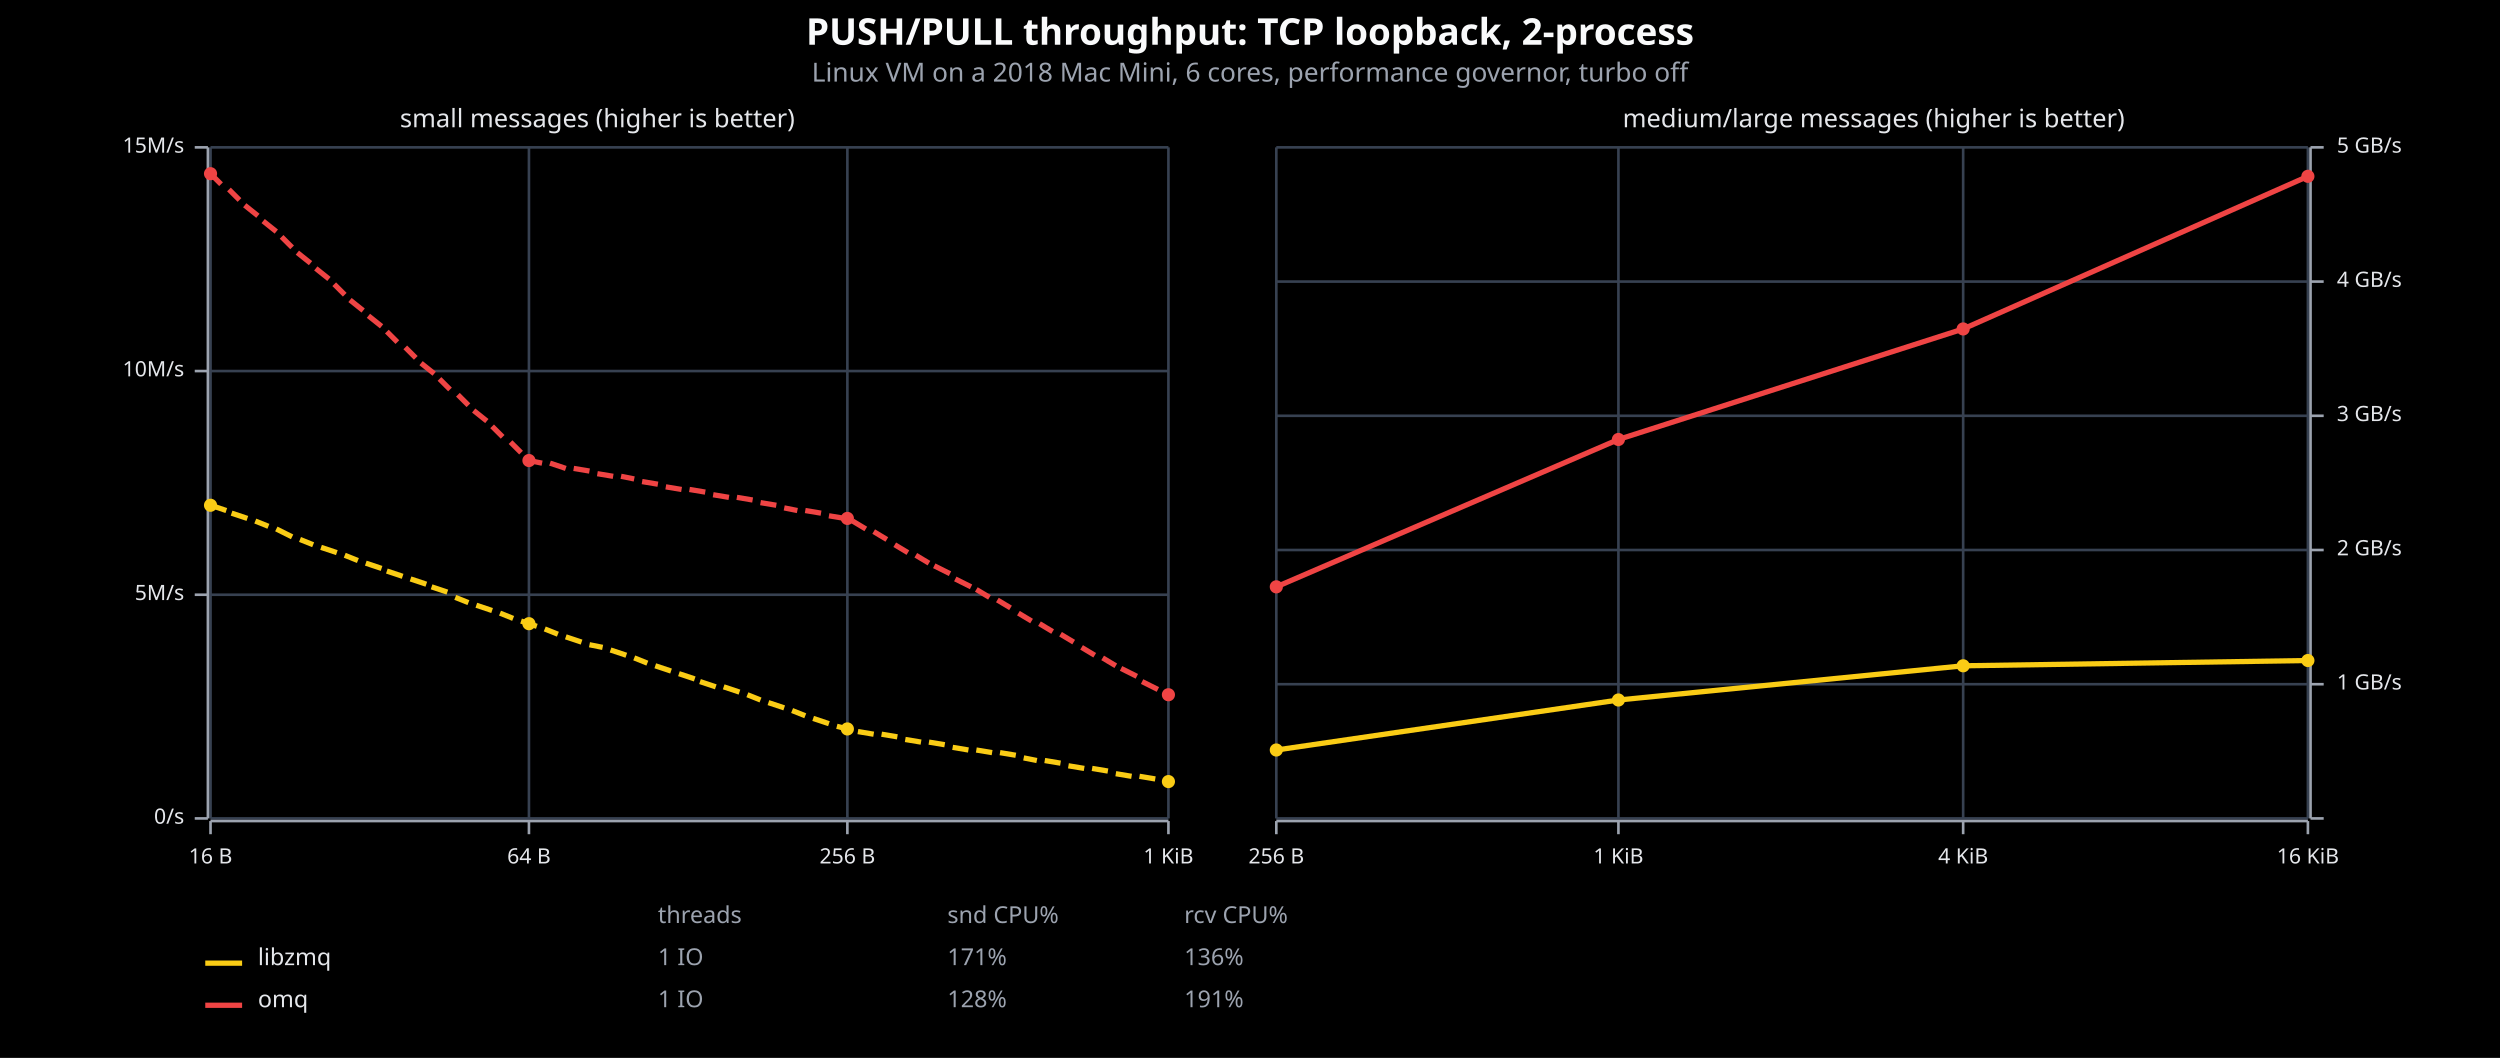
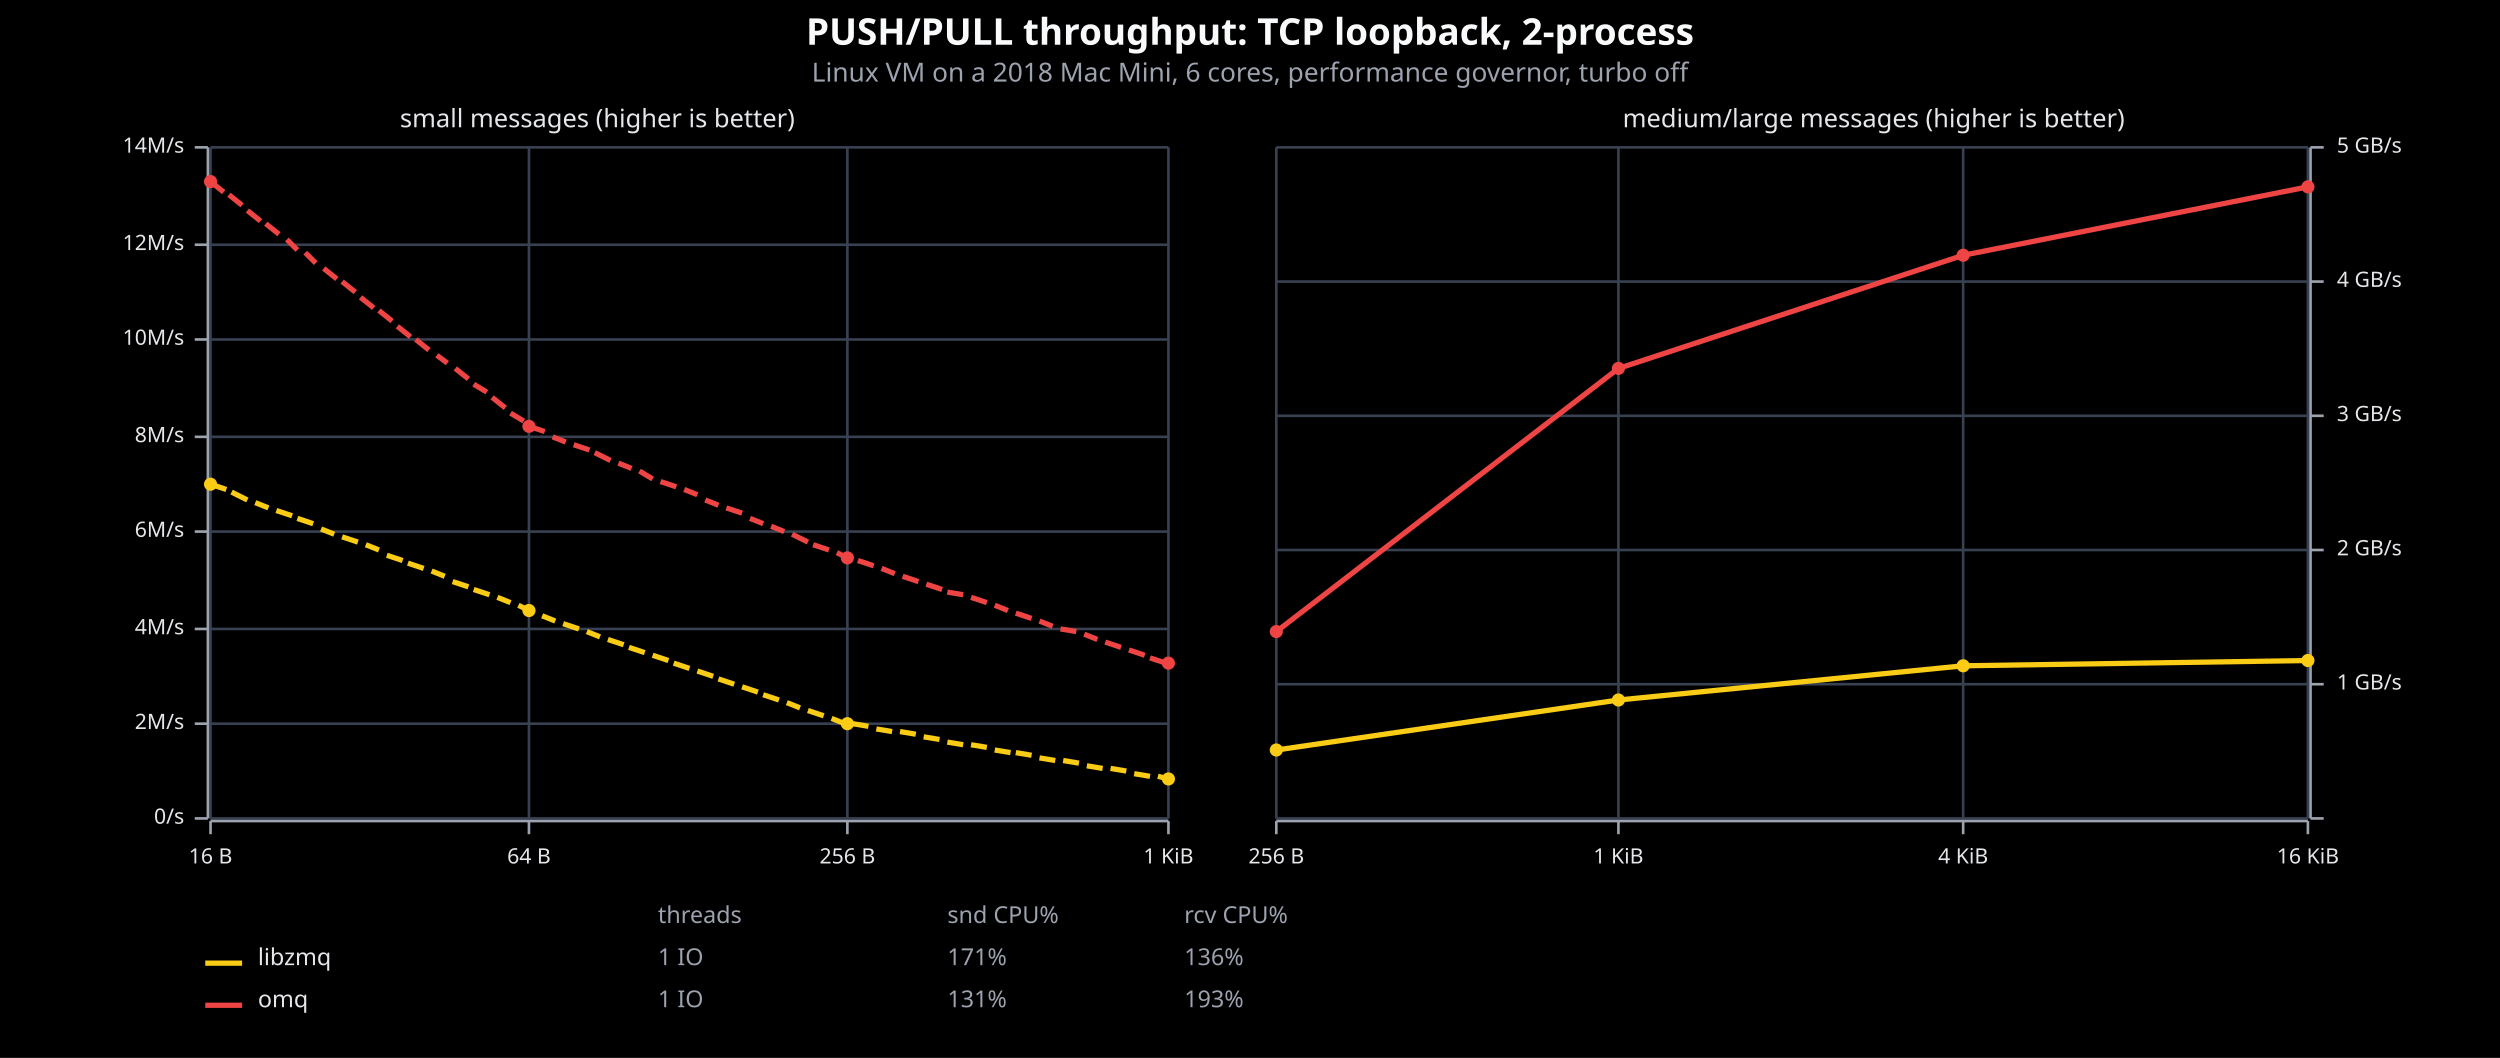
<svg xmlns="http://www.w3.org/2000/svg" viewBox="0 0 950 402" font-family="system-ui, -apple-system, sans-serif">
  <rect x="0" y="0" width="950" height="402" opacity="1" fill="#000000" stroke="none" />
  <text x="475" y="17" text-anchor="middle" font-family="sans-serif" font-size="14" font-weight="bold" fill="#F9FAFB">PUSH/PULL throughput: TCP loopback, 2-process</text>
  <text x="475" y="31" text-anchor="middle" font-family="sans-serif" font-size="10" fill="#9CA3AF">Linux VM on a 2018 Mac Mini, 6 cores, performance governor, turbo off</text>
  <text x="227" y="41" dy="0.76em" text-anchor="middle" font-family="sans-serif" font-size="9.677" opacity="1" fill="#E5E7EB">
small messages (higher is better)
</text>
  <line opacity="1" stroke="#374151" stroke-width="1" x1="80" y1="311" x2="80" y2="56" />
  <line opacity="1" stroke="#374151" stroke-width="1" x1="201" y1="311" x2="201" y2="56" />
  <line opacity="1" stroke="#374151" stroke-width="1" x1="322" y1="311" x2="322" y2="56" />
  <line opacity="1" stroke="#374151" stroke-width="1" x1="444" y1="311" x2="444" y2="56" />
  <line opacity="1" stroke="#374151" stroke-width="1" x1="80" y1="311" x2="444" y2="311" />
-   <line opacity="1" stroke="#374151" stroke-width="1" x1="80" y1="226" x2="444" y2="226" />
-   <line opacity="1" stroke="#374151" stroke-width="1" x1="80" y1="141" x2="444" y2="141" />
+   <line opacity="1" stroke="#374151" stroke-width="1" x1="80" y1="275" x2="444" y2="275" />
+   <line opacity="1" stroke="#374151" stroke-width="1" x1="80" y1="239" x2="444" y2="239" />
+   <line opacity="1" stroke="#374151" stroke-width="1" x1="80" y1="202" x2="444" y2="202" />
+   <line opacity="1" stroke="#374151" stroke-width="1" x1="80" y1="166" x2="444" y2="166" />
+   <line opacity="1" stroke="#374151" stroke-width="1" x1="80" y1="129" x2="444" y2="129" />
+   <line opacity="1" stroke="#374151" stroke-width="1" x1="80" y1="93" x2="444" y2="93" />
  <line opacity="1" stroke="#374151" stroke-width="1" x1="80" y1="56" x2="444" y2="56" />
  <polyline fill="none" opacity="1" stroke="#9CA3AF" stroke-width="1" points="79,56 79,311 " />
  <text x="70" y="311" dy="0.5ex" text-anchor="end" font-family="sans-serif" font-size="8.065" opacity="1" fill="#E5E7EB">
0/s
</text>
  <polyline fill="none" opacity="1" stroke="#9CA3AF" stroke-width="1" points="74,311 79,311 " />
-   <text x="70" y="226" dy="0.5ex" text-anchor="end" font-family="sans-serif" font-size="8.065" opacity="1" fill="#E5E7EB">
- 5M/s
- </text>
-   <polyline fill="none" opacity="1" stroke="#9CA3AF" stroke-width="1" points="74,226 79,226 " />
-   <text x="70" y="141" dy="0.5ex" text-anchor="end" font-family="sans-serif" font-size="8.065" opacity="1" fill="#E5E7EB">
+   <text x="70" y="275" dy="0.5ex" text-anchor="end" font-family="sans-serif" font-size="8.065" opacity="1" fill="#E5E7EB">
+ 2M/s
+ </text>
+   <polyline fill="none" opacity="1" stroke="#9CA3AF" stroke-width="1" points="74,275 79,275 " />
+   <text x="70" y="239" dy="0.5ex" text-anchor="end" font-family="sans-serif" font-size="8.065" opacity="1" fill="#E5E7EB">
+ 4M/s
+ </text>
+   <polyline fill="none" opacity="1" stroke="#9CA3AF" stroke-width="1" points="74,239 79,239 " />
+   <text x="70" y="202" dy="0.5ex" text-anchor="end" font-family="sans-serif" font-size="8.065" opacity="1" fill="#E5E7EB">
+ 6M/s
+ </text>
+   <polyline fill="none" opacity="1" stroke="#9CA3AF" stroke-width="1" points="74,202 79,202 " />
+   <text x="70" y="166" dy="0.5ex" text-anchor="end" font-family="sans-serif" font-size="8.065" opacity="1" fill="#E5E7EB">
+ 8M/s
+ </text>
+   <polyline fill="none" opacity="1" stroke="#9CA3AF" stroke-width="1" points="74,166 79,166 " />
+   <text x="70" y="129" dy="0.5ex" text-anchor="end" font-family="sans-serif" font-size="8.065" opacity="1" fill="#E5E7EB">
10M/s
</text>
-   <polyline fill="none" opacity="1" stroke="#9CA3AF" stroke-width="1" points="74,141 79,141 " />
+   <polyline fill="none" opacity="1" stroke="#9CA3AF" stroke-width="1" points="74,129 79,129 " />
+   <text x="70" y="93" dy="0.5ex" text-anchor="end" font-family="sans-serif" font-size="8.065" opacity="1" fill="#E5E7EB">
+ 12M/s
+ </text>
+   <polyline fill="none" opacity="1" stroke="#9CA3AF" stroke-width="1" points="74,93 79,93 " />
  <text x="70" y="56" dy="0.5ex" text-anchor="end" font-family="sans-serif" font-size="8.065" opacity="1" fill="#E5E7EB">
- 15M/s
+ 14M/s
</text>
  <polyline fill="none" opacity="1" stroke="#9CA3AF" stroke-width="1" points="74,56 79,56 " />
  <polyline fill="none" opacity="1" stroke="#9CA3AF" stroke-width="1" points="80,312 444,312 " />
  <text x="80" y="322" dy="0.76em" text-anchor="middle" font-family="sans-serif" font-size="8.065" opacity="1" fill="#E5E7EB">
16 B
</text>
  <polyline fill="none" opacity="1" stroke="#9CA3AF" stroke-width="1" points="80,312 80,317 " />
  <text x="201" y="322" dy="0.76em" text-anchor="middle" font-family="sans-serif" font-size="8.065" opacity="1" fill="#E5E7EB">
64 B
</text>
  <polyline fill="none" opacity="1" stroke="#9CA3AF" stroke-width="1" points="201,312 201,317 " />
  <text x="322" y="322" dy="0.76em" text-anchor="middle" font-family="sans-serif" font-size="8.065" opacity="1" fill="#E5E7EB">
256 B
</text>
  <polyline fill="none" opacity="1" stroke="#9CA3AF" stroke-width="1" points="322,312 322,317 " />
  <text x="444" y="322" dy="0.76em" text-anchor="middle" font-family="sans-serif" font-size="8.065" opacity="1" fill="#E5E7EB">
1 KiB
</text>
  <polyline fill="none" opacity="1" stroke="#9CA3AF" stroke-width="1" points="444,312 444,317 " />
-   <polyline fill="none" opacity="1" stroke="#EF4444" stroke-width="2" points="80,66 84,70 " />
-   <polyline fill="none" opacity="1" stroke="#EF4444" stroke-width="2" points="87,72 91,76 " />
-   <polyline fill="none" opacity="1" stroke="#EF4444" stroke-width="2" points="93,78 98,82 " />
-   <polyline fill="none" opacity="1" stroke="#EF4444" stroke-width="2" points="100,84 105,88 " />
-   <polyline fill="none" opacity="1" stroke="#EF4444" stroke-width="2" points="107,90 111,94 " />
-   <polyline fill="none" opacity="1" stroke="#EF4444" stroke-width="2" points="113,96 118,100 " />
-   <polyline fill="none" opacity="1" stroke="#EF4444" stroke-width="2" points="120,102 125,106 " />
-   <polyline fill="none" opacity="1" stroke="#EF4444" stroke-width="2" points="127,108 131,112 " />
-   <polyline fill="none" opacity="1" stroke="#EF4444" stroke-width="2" points="133,114 138,118 " />
-   <polyline fill="none" opacity="1" stroke="#EF4444" stroke-width="2" points="140,120 145,124 " />
-   <polyline fill="none" opacity="1" stroke="#EF4444" stroke-width="2" points="147,126 151,130 " />
-   <polyline fill="none" opacity="1" stroke="#EF4444" stroke-width="2" points="154,132 158,136 " />
-   <polyline fill="none" opacity="1" stroke="#EF4444" stroke-width="2" points="160,138 165,142 " />
-   <polyline fill="none" opacity="1" stroke="#EF4444" stroke-width="2" points="167,144 171,148 " />
-   <polyline fill="none" opacity="1" stroke="#EF4444" stroke-width="2" points="174,150 178,154 " />
-   <polyline fill="none" opacity="1" stroke="#EF4444" stroke-width="2" points="180,156 185,160 " />
-   <polyline fill="none" opacity="1" stroke="#EF4444" stroke-width="2" points="187,162 191,166 " />
-   <polyline fill="none" opacity="1" stroke="#EF4444" stroke-width="2" points="194,168 198,172 " />
-   <polyline fill="none" opacity="1" stroke="#EF4444" stroke-width="2" points="200,174 201,175 206,176 " />
-   <polyline fill="none" opacity="1" stroke="#EF4444" stroke-width="2" points="209,176 215,178 " />
-   <polyline fill="none" opacity="1" stroke="#EF4444" stroke-width="2" points="218,178 224,179 " />
-   <polyline fill="none" opacity="1" stroke="#EF4444" stroke-width="2" points="227,180 233,181 " />
-   <polyline fill="none" opacity="1" stroke="#EF4444" stroke-width="2" points="236,181 241,182 " />
-   <polyline fill="none" opacity="1" stroke="#EF4444" stroke-width="2" points="244,183 250,184 " />
-   <polyline fill="none" opacity="1" stroke="#EF4444" stroke-width="2" points="253,185 259,186 " />
-   <polyline fill="none" opacity="1" stroke="#EF4444" stroke-width="2" points="262,186 268,187 " />
-   <polyline fill="none" opacity="1" stroke="#EF4444" stroke-width="2" points="271,188 277,189 " />
-   <polyline fill="none" opacity="1" stroke="#EF4444" stroke-width="2" points="280,189 286,190 " />
-   <polyline fill="none" opacity="1" stroke="#EF4444" stroke-width="2" points="289,191 295,192 " />
-   <polyline fill="none" opacity="1" stroke="#EF4444" stroke-width="2" points="298,193 303,194 " />
-   <polyline fill="none" opacity="1" stroke="#EF4444" stroke-width="2" points="306,194 312,195 " />
-   <polyline fill="none" opacity="1" stroke="#EF4444" stroke-width="2" points="315,196 321,197 " />
-   <polyline fill="none" opacity="1" stroke="#EF4444" stroke-width="2" points="324,198 329,201 " />
-   <polyline fill="none" opacity="1" stroke="#EF4444" stroke-width="2" points="332,202 337,205 " />
-   <polyline fill="none" opacity="1" stroke="#EF4444" stroke-width="2" points="340,207 345,210 " />
-   <polyline fill="none" opacity="1" stroke="#EF4444" stroke-width="2" points="348,211 353,214 " />
-   <polyline fill="none" opacity="1" stroke="#EF4444" stroke-width="2" points="355,215 361,218 " />
-   <polyline fill="none" opacity="1" stroke="#EF4444" stroke-width="2" points="363,220 369,223 " />
-   <polyline fill="none" opacity="1" stroke="#EF4444" stroke-width="2" points="371,224 376,227 " />
-   <polyline fill="none" opacity="1" stroke="#EF4444" stroke-width="2" points="379,228 384,231 " />
-   <polyline fill="none" opacity="1" stroke="#EF4444" stroke-width="2" points="387,233 392,236 " />
-   <polyline fill="none" opacity="1" stroke="#EF4444" stroke-width="2" points="395,237 400,240 " />
-   <polyline fill="none" opacity="1" stroke="#EF4444" stroke-width="2" points="403,241 408,244 " />
-   <polyline fill="none" opacity="1" stroke="#EF4444" stroke-width="2" points="411,246 416,249 " />
-   <polyline fill="none" opacity="1" stroke="#EF4444" stroke-width="2" points="419,250 424,253 " />
-   <polyline fill="none" opacity="1" stroke="#EF4444" stroke-width="2" points="426,254 432,257 " />
-   <polyline fill="none" opacity="1" stroke="#EF4444" stroke-width="2" points="434,259 440,262 " />
-   <polyline fill="none" opacity="1" stroke="#EF4444" stroke-width="2" points="442,263 444,264 " />
-   <circle cx="80" cy="66" r="2.5" opacity="1" fill="#EF4444" stroke="none" stroke-width="1" />
-   <circle cx="201" cy="175" r="2.5" opacity="1" fill="#EF4444" stroke="none" stroke-width="1" />
-   <circle cx="322" cy="197" r="2.5" opacity="1" fill="#EF4444" stroke="none" stroke-width="1" />
-   <circle cx="444" cy="264" r="2.5" opacity="1" fill="#EF4444" stroke="none" stroke-width="1" />
-   <polyline fill="none" opacity="1" stroke="#FACC15" stroke-width="2" points="80,192 86,194 " />
-   <polyline fill="none" opacity="1" stroke="#FACC15" stroke-width="2" points="88,195 94,197 " />
-   <polyline fill="none" opacity="1" stroke="#FACC15" stroke-width="2" points="97,198 102,200 " />
-   <polyline fill="none" opacity="1" stroke="#FACC15" stroke-width="2" points="105,201 111,204 " />
-   <polyline fill="none" opacity="1" stroke="#FACC15" stroke-width="2" points="114,205 119,207 " />
-   <polyline fill="none" opacity="1" stroke="#FACC15" stroke-width="2" points="122,208 128,210 " />
-   <polyline fill="none" opacity="1" stroke="#FACC15" stroke-width="2" points="131,211 136,213 " />
-   <polyline fill="none" opacity="1" stroke="#FACC15" stroke-width="2" points="139,214 145,216 " />
-   <polyline fill="none" opacity="1" stroke="#FACC15" stroke-width="2" points="147,217 153,219 " />
-   <polyline fill="none" opacity="1" stroke="#FACC15" stroke-width="2" points="156,220 162,222 " />
-   <polyline fill="none" opacity="1" stroke="#FACC15" stroke-width="2" points="164,223 170,225 " />
-   <polyline fill="none" opacity="1" stroke="#FACC15" stroke-width="2" points="173,227 178,229 " />
-   <polyline fill="none" opacity="1" stroke="#FACC15" stroke-width="2" points="181,230 187,232 " />
-   <polyline fill="none" opacity="1" stroke="#FACC15" stroke-width="2" points="190,233 195,235 " />
-   <polyline fill="none" opacity="1" stroke="#FACC15" stroke-width="2" points="198,236 201,237 204,238 " />
-   <polyline fill="none" opacity="1" stroke="#FACC15" stroke-width="2" points="207,239 212,241 " />
-   <polyline fill="none" opacity="1" stroke="#FACC15" stroke-width="2" points="215,242 221,244 " />
-   <polyline fill="none" opacity="1" stroke="#FACC15" stroke-width="2" points="224,245 229,246 " />
-   <polyline fill="none" opacity="1" stroke="#FACC15" stroke-width="2" points="232,247 238,249 " />
-   <polyline fill="none" opacity="1" stroke="#FACC15" stroke-width="2" points="241,250 246,252 " />
-   <polyline fill="none" opacity="1" stroke="#FACC15" stroke-width="2" points="249,253 255,255 " />
-   <polyline fill="none" opacity="1" stroke="#FACC15" stroke-width="2" points="258,256 264,258 " />
-   <polyline fill="none" opacity="1" stroke="#FACC15" stroke-width="2" points="266,259 272,261 " />
-   <polyline fill="none" opacity="1" stroke="#FACC15" stroke-width="2" points="275,261 281,263 " />
-   <polyline fill="none" opacity="1" stroke="#FACC15" stroke-width="2" points="284,264 289,266 " />
-   <polyline fill="none" opacity="1" stroke="#FACC15" stroke-width="2" points="292,267 298,269 " />
-   <polyline fill="none" opacity="1" stroke="#FACC15" stroke-width="2" points="301,270 306,272 " />
-   <polyline fill="none" opacity="1" stroke="#FACC15" stroke-width="2" points="309,273 315,275 " />
-   <polyline fill="none" opacity="1" stroke="#FACC15" stroke-width="2" points="318,276 322,277 323,277 " />
-   <polyline fill="none" opacity="1" stroke="#FACC15" stroke-width="2" points="326,278 332,279 " />
-   <polyline fill="none" opacity="1" stroke="#FACC15" stroke-width="2" points="335,279 341,280 " />
-   <polyline fill="none" opacity="1" stroke="#FACC15" stroke-width="2" points="344,281 350,282 " />
-   <polyline fill="none" opacity="1" stroke="#FACC15" stroke-width="2" points="353,282 359,283 " />
-   <polyline fill="none" opacity="1" stroke="#FACC15" stroke-width="2" points="362,284 368,285 " />
-   <polyline fill="none" opacity="1" stroke="#FACC15" stroke-width="2" points="371,285 377,286 " />
-   <polyline fill="none" opacity="1" stroke="#FACC15" stroke-width="2" points="380,286 386,287 " />
-   <polyline fill="none" opacity="1" stroke="#FACC15" stroke-width="2" points="389,288 394,289 " />
-   <polyline fill="none" opacity="1" stroke="#FACC15" stroke-width="2" points="397,289 403,290 " />
-   <polyline fill="none" opacity="1" stroke="#FACC15" stroke-width="2" points="406,291 412,292 " />
-   <polyline fill="none" opacity="1" stroke="#FACC15" stroke-width="2" points="415,292 421,293 " />
-   <polyline fill="none" opacity="1" stroke="#FACC15" stroke-width="2" points="424,294 430,295 " />
-   <polyline fill="none" opacity="1" stroke="#FACC15" stroke-width="2" points="433,295 439,296 " />
-   <polyline fill="none" opacity="1" stroke="#FACC15" stroke-width="2" points="442,297 444,297 " />
-   <circle cx="80" cy="192" r="2.5" opacity="1" fill="#FACC15" stroke="none" stroke-width="1" />
-   <circle cx="201" cy="237" r="2.5" opacity="1" fill="#FACC15" stroke="none" stroke-width="1" />
-   <circle cx="322" cy="277" r="2.5" opacity="1" fill="#FACC15" stroke="none" stroke-width="1" />
-   <circle cx="444" cy="297" r="2.5" opacity="1" fill="#FACC15" stroke="none" stroke-width="1" />
+   <polyline fill="none" opacity="1" stroke="#EF4444" stroke-width="2" points="80,69 85,73 " />
+   <polyline fill="none" opacity="1" stroke="#EF4444" stroke-width="2" points="87,74 92,78 " />
+   <polyline fill="none" opacity="1" stroke="#EF4444" stroke-width="2" points="94,80 99,84 " />
+   <polyline fill="none" opacity="1" stroke="#EF4444" stroke-width="2" points="101,85 106,89 " />
+   <polyline fill="none" opacity="1" stroke="#EF4444" stroke-width="2" points="109,91 113,95 " />
+   <polyline fill="none" opacity="1" stroke="#EF4444" stroke-width="2" points="116,96 120,100 " />
+   <polyline fill="none" opacity="1" stroke="#EF4444" stroke-width="2" points="123,102 128,106 " />
+   <polyline fill="none" opacity="1" stroke="#EF4444" stroke-width="2" points="130,107 135,111 " />
+   <polyline fill="none" opacity="1" stroke="#EF4444" stroke-width="2" points="137,113 142,117 " />
+   <polyline fill="none" opacity="1" stroke="#EF4444" stroke-width="2" points="144,118 149,122 " />
+   <polyline fill="none" opacity="1" stroke="#EF4444" stroke-width="2" points="151,124 156,128 " />
+   <polyline fill="none" opacity="1" stroke="#EF4444" stroke-width="2" points="158,129 163,133 " />
+   <polyline fill="none" opacity="1" stroke="#EF4444" stroke-width="2" points="166,135 170,138 " />
+   <polyline fill="none" opacity="1" stroke="#EF4444" stroke-width="2" points="173,140 178,144 " />
+   <polyline fill="none" opacity="1" stroke="#EF4444" stroke-width="2" points="180,146 185,149 " />
+   <polyline fill="none" opacity="1" stroke="#EF4444" stroke-width="2" points="187,151 192,155 " />
+   <polyline fill="none" opacity="1" stroke="#EF4444" stroke-width="2" points="194,157 199,160 " />
+   <polyline fill="none" opacity="1" stroke="#EF4444" stroke-width="2" points="201,162 207,164 " />
+   <polyline fill="none" opacity="1" stroke="#EF4444" stroke-width="2" points="210,166 215,168 " />
+   <polyline fill="none" opacity="1" stroke="#EF4444" stroke-width="2" points="218,169 224,171 " />
+   <polyline fill="none" opacity="1" stroke="#EF4444" stroke-width="2" points="226,172 232,175 " />
+   <polyline fill="none" opacity="1" stroke="#EF4444" stroke-width="2" points="235,176 240,178 " />
+   <polyline fill="none" opacity="1" stroke="#EF4444" stroke-width="2" points="243,179 248,182 " />
+   <polyline fill="none" opacity="1" stroke="#EF4444" stroke-width="2" points="251,183 257,185 " />
+   <polyline fill="none" opacity="1" stroke="#EF4444" stroke-width="2" points="260,186 265,188 " />
+   <polyline fill="none" opacity="1" stroke="#EF4444" stroke-width="2" points="268,190 273,192 " />
+   <polyline fill="none" opacity="1" stroke="#EF4444" stroke-width="2" points="276,193 282,195 " />
+   <polyline fill="none" opacity="1" stroke="#EF4444" stroke-width="2" points="285,197 290,199 " />
+   <polyline fill="none" opacity="1" stroke="#EF4444" stroke-width="2" points="293,200 298,202 " />
+   <polyline fill="none" opacity="1" stroke="#EF4444" stroke-width="2" points="301,203 307,206 " />
+   <polyline fill="none" opacity="1" stroke="#EF4444" stroke-width="2" points="309,207 315,209 " />
+   <polyline fill="none" opacity="1" stroke="#EF4444" stroke-width="2" points="318,210 322,212 323,212 " />
+   <polyline fill="none" opacity="1" stroke="#EF4444" stroke-width="2" points="326,213 332,215 " />
+   <polyline fill="none" opacity="1" stroke="#EF4444" stroke-width="2" points="335,216 340,218 " />
+   <polyline fill="none" opacity="1" stroke="#EF4444" stroke-width="2" points="343,219 349,221 " />
+   <polyline fill="none" opacity="1" stroke="#EF4444" stroke-width="2" points="352,222 358,224 " />
+   <polyline fill="none" opacity="1" stroke="#EF4444" stroke-width="2" points="360,225 366,226 " />
+   <polyline fill="none" opacity="1" stroke="#EF4444" stroke-width="2" points="369,227 375,229 " />
+   <polyline fill="none" opacity="1" stroke="#EF4444" stroke-width="2" points="378,230 383,232 " />
+   <polyline fill="none" opacity="1" stroke="#EF4444" stroke-width="2" points="386,233 392,235 " />
+   <polyline fill="none" opacity="1" stroke="#EF4444" stroke-width="2" points="395,236 400,238 " />
+   <polyline fill="none" opacity="1" stroke="#EF4444" stroke-width="2" points="403,239 409,240 " />
+   <polyline fill="none" opacity="1" stroke="#EF4444" stroke-width="2" points="412,241 417,243 " />
+   <polyline fill="none" opacity="1" stroke="#EF4444" stroke-width="2" points="420,244 426,246 " />
+   <polyline fill="none" opacity="1" stroke="#EF4444" stroke-width="2" points="429,247 435,249 " />
+   <polyline fill="none" opacity="1" stroke="#EF4444" stroke-width="2" points="437,250 443,252 " />
+   <circle cx="80" cy="69" r="2.5" opacity="1" fill="#EF4444" stroke="none" stroke-width="1" />
+   <circle cx="201" cy="162" r="2.5" opacity="1" fill="#EF4444" stroke="none" stroke-width="1" />
+   <circle cx="322" cy="212" r="2.5" opacity="1" fill="#EF4444" stroke="none" stroke-width="1" />
+   <circle cx="444" cy="252" r="2.5" opacity="1" fill="#EF4444" stroke="none" stroke-width="1" />
+   <polyline fill="none" opacity="1" stroke="#FACC15" stroke-width="2" points="80,184 86,186 " />
+   <polyline fill="none" opacity="1" stroke="#FACC15" stroke-width="2" points="88,187 94,190 " />
+   <polyline fill="none" opacity="1" stroke="#FACC15" stroke-width="2" points="97,191 102,193 " />
+   <polyline fill="none" opacity="1" stroke="#FACC15" stroke-width="2" points="105,194 111,196 " />
+   <polyline fill="none" opacity="1" stroke="#FACC15" stroke-width="2" points="113,197 119,199 " />
+   <polyline fill="none" opacity="1" stroke="#FACC15" stroke-width="2" points="122,201 127,203 " />
+   <polyline fill="none" opacity="1" stroke="#FACC15" stroke-width="2" points="130,204 136,206 " />
+   <polyline fill="none" opacity="1" stroke="#FACC15" stroke-width="2" points="139,207 144,209 " />
+   <polyline fill="none" opacity="1" stroke="#FACC15" stroke-width="2" points="147,211 153,213 " />
+   <polyline fill="none" opacity="1" stroke="#FACC15" stroke-width="2" points="155,214 161,216 " />
+   <polyline fill="none" opacity="1" stroke="#FACC15" stroke-width="2" points="164,217 169,219 " />
+   <polyline fill="none" opacity="1" stroke="#FACC15" stroke-width="2" points="172,221 178,223 " />
+   <polyline fill="none" opacity="1" stroke="#FACC15" stroke-width="2" points="180,224 186,226 " />
+   <polyline fill="none" opacity="1" stroke="#FACC15" stroke-width="2" points="189,227 194,229 " />
+   <polyline fill="none" opacity="1" stroke="#FACC15" stroke-width="2" points="197,230 201,232 203,233 " />
+   <polyline fill="none" opacity="1" stroke="#FACC15" stroke-width="2" points="206,234 211,236 " />
+   <polyline fill="none" opacity="1" stroke="#FACC15" stroke-width="2" points="214,237 220,239 " />
+   <polyline fill="none" opacity="1" stroke="#FACC15" stroke-width="2" points="223,240 228,242 " />
+   <polyline fill="none" opacity="1" stroke="#FACC15" stroke-width="2" points="231,243 237,245 " />
+   <polyline fill="none" opacity="1" stroke="#FACC15" stroke-width="2" points="239,246 245,248 " />
+   <polyline fill="none" opacity="1" stroke="#FACC15" stroke-width="2" points="248,249 254,251 " />
+   <polyline fill="none" opacity="1" stroke="#FACC15" stroke-width="2" points="256,252 262,254 " />
+   <polyline fill="none" opacity="1" stroke="#FACC15" stroke-width="2" points="265,255 271,257 " />
+   <polyline fill="none" opacity="1" stroke="#FACC15" stroke-width="2" points="273,258 279,260 " />
+   <polyline fill="none" opacity="1" stroke="#FACC15" stroke-width="2" points="282,261 288,263 " />
+   <polyline fill="none" opacity="1" stroke="#FACC15" stroke-width="2" points="290,264 296,266 " />
+   <polyline fill="none" opacity="1" stroke="#FACC15" stroke-width="2" points="299,267 304,269 " />
+   <polyline fill="none" opacity="1" stroke="#FACC15" stroke-width="2" points="307,270 313,272 " />
+   <polyline fill="none" opacity="1" stroke="#FACC15" stroke-width="2" points="316,273 321,275 " />
+   <polyline fill="none" opacity="1" stroke="#FACC15" stroke-width="2" points="324,275 330,276 " />
+   <polyline fill="none" opacity="1" stroke="#FACC15" stroke-width="2" points="333,277 339,278 " />
+   <polyline fill="none" opacity="1" stroke="#FACC15" stroke-width="2" points="342,278 348,279 " />
+   <polyline fill="none" opacity="1" stroke="#FACC15" stroke-width="2" points="351,280 357,281 " />
+   <polyline fill="none" opacity="1" stroke="#FACC15" stroke-width="2" points="360,282 366,283 " />
+   <polyline fill="none" opacity="1" stroke="#FACC15" stroke-width="2" points="369,283 375,284 " />
+   <polyline fill="none" opacity="1" stroke="#FACC15" stroke-width="2" points="378,285 384,286 " />
+   <polyline fill="none" opacity="1" stroke="#FACC15" stroke-width="2" points="386,286 392,287 " />
+   <polyline fill="none" opacity="1" stroke="#FACC15" stroke-width="2" points="395,288 401,289 " />
+   <polyline fill="none" opacity="1" stroke="#FACC15" stroke-width="2" points="404,289 410,290 " />
+   <polyline fill="none" opacity="1" stroke="#FACC15" stroke-width="2" points="413,291 419,292 " />
+   <polyline fill="none" opacity="1" stroke="#FACC15" stroke-width="2" points="422,292 428,293 " />
+   <polyline fill="none" opacity="1" stroke="#FACC15" stroke-width="2" points="431,294 437,295 " />
+   <polyline fill="none" opacity="1" stroke="#FACC15" stroke-width="2" points="440,295 444,296 " />
+   <circle cx="80" cy="184" r="2.5" opacity="1" fill="#FACC15" stroke="none" stroke-width="1" />
+   <circle cx="201" cy="232" r="2.5" opacity="1" fill="#FACC15" stroke="none" stroke-width="1" />
+   <circle cx="322" cy="275" r="2.5" opacity="1" fill="#FACC15" stroke="none" stroke-width="1" />
+   <circle cx="444" cy="296" r="2.5" opacity="1" fill="#FACC15" stroke="none" stroke-width="1" />
  <text x="712" y="41" dy="0.76em" text-anchor="middle" font-family="sans-serif" font-size="9.677" opacity="1" fill="#E5E7EB">
medium/large messages (higher is better)
</text>
  <line opacity="1" stroke="#374151" stroke-width="1" x1="485" y1="311" x2="485" y2="56" />
  <line opacity="1" stroke="#374151" stroke-width="1" x1="615" y1="311" x2="615" y2="56" />
  <line opacity="1" stroke="#374151" stroke-width="1" x1="746" y1="311" x2="746" y2="56" />
  <line opacity="1" stroke="#374151" stroke-width="1" x1="877" y1="311" x2="877" y2="56" />
  <line opacity="1" stroke="#374151" stroke-width="1" x1="485" y1="311" x2="877" y2="311" />
  <line opacity="1" stroke="#374151" stroke-width="1" x1="485" y1="260" x2="877" y2="260" />
  <line opacity="1" stroke="#374151" stroke-width="1" x1="485" y1="209" x2="877" y2="209" />
  <line opacity="1" stroke="#374151" stroke-width="1" x1="485" y1="158" x2="877" y2="158" />
  <line opacity="1" stroke="#374151" stroke-width="1" x1="485" y1="107" x2="877" y2="107" />
  <line opacity="1" stroke="#374151" stroke-width="1" x1="485" y1="56" x2="877" y2="56" />
  <polyline fill="none" opacity="1" stroke="#9CA3AF" stroke-width="1" points="485,312 877,312 " />
  <text x="485" y="322" dy="0.76em" text-anchor="middle" font-family="sans-serif" font-size="8.065" opacity="1" fill="#E5E7EB">
256 B
</text>
  <polyline fill="none" opacity="1" stroke="#9CA3AF" stroke-width="1" points="485,312 485,317 " />
  <text x="615" y="322" dy="0.76em" text-anchor="middle" font-family="sans-serif" font-size="8.065" opacity="1" fill="#E5E7EB">
1 KiB
</text>
  <polyline fill="none" opacity="1" stroke="#9CA3AF" stroke-width="1" points="615,312 615,317 " />
  <text x="746" y="322" dy="0.76em" text-anchor="middle" font-family="sans-serif" font-size="8.065" opacity="1" fill="#E5E7EB">
4 KiB
</text>
  <polyline fill="none" opacity="1" stroke="#9CA3AF" stroke-width="1" points="746,312 746,317 " />
  <text x="877" y="322" dy="0.76em" text-anchor="middle" font-family="sans-serif" font-size="8.065" opacity="1" fill="#E5E7EB">
16 KiB
</text>
  <polyline fill="none" opacity="1" stroke="#9CA3AF" stroke-width="1" points="877,312 877,317 " />
  <polyline fill="none" opacity="1" stroke="#9CA3AF" stroke-width="1" points="878,56 878,311 " />
  <text x="888" y="311" dy="0.5ex" text-anchor="start" font-family="sans-serif" font-size="8.065" opacity="1" fill="#E5E7EB">

</text>
  <polyline fill="none" opacity="1" stroke="#9CA3AF" stroke-width="1" points="878,311 883,311 " />
  <text x="888" y="260" dy="0.5ex" text-anchor="start" font-family="sans-serif" font-size="8.065" opacity="1" fill="#E5E7EB">
1 GB/s
</text>
  <polyline fill="none" opacity="1" stroke="#9CA3AF" stroke-width="1" points="878,260 883,260 " />
  <text x="888" y="209" dy="0.5ex" text-anchor="start" font-family="sans-serif" font-size="8.065" opacity="1" fill="#E5E7EB">
2 GB/s
</text>
  <polyline fill="none" opacity="1" stroke="#9CA3AF" stroke-width="1" points="878,209 883,209 " />
  <text x="888" y="158" dy="0.5ex" text-anchor="start" font-family="sans-serif" font-size="8.065" opacity="1" fill="#E5E7EB">
3 GB/s
</text>
  <polyline fill="none" opacity="1" stroke="#9CA3AF" stroke-width="1" points="878,158 883,158 " />
  <text x="888" y="107" dy="0.5ex" text-anchor="start" font-family="sans-serif" font-size="8.065" opacity="1" fill="#E5E7EB">
4 GB/s
</text>
  <polyline fill="none" opacity="1" stroke="#9CA3AF" stroke-width="1" points="878,107 883,107 " />
  <text x="888" y="56" dy="0.5ex" text-anchor="start" font-family="sans-serif" font-size="8.065" opacity="1" fill="#E5E7EB">
5 GB/s
</text>
  <polyline fill="none" opacity="1" stroke="#9CA3AF" stroke-width="1" points="878,56 883,56 " />
-   <polyline fill="none" opacity="1" stroke="#EF4444" stroke-width="2" points="485,223 615,167 746,125 877,67 " />
-   <circle cx="485" cy="223" r="2.5" opacity="1" fill="#EF4444" stroke="none" stroke-width="1" />
-   <circle cx="615" cy="167" r="2.5" opacity="1" fill="#EF4444" stroke="none" stroke-width="1" />
-   <circle cx="746" cy="125" r="2.5" opacity="1" fill="#EF4444" stroke="none" stroke-width="1" />
-   <circle cx="877" cy="67" r="2.5" opacity="1" fill="#EF4444" stroke="none" stroke-width="1" />
+   <polyline fill="none" opacity="1" stroke="#EF4444" stroke-width="2" points="485,240 615,140 746,97 877,71 " />
+   <circle cx="485" cy="240" r="2.5" opacity="1" fill="#EF4444" stroke="none" stroke-width="1" />
+   <circle cx="615" cy="140" r="2.5" opacity="1" fill="#EF4444" stroke="none" stroke-width="1" />
+   <circle cx="746" cy="97" r="2.5" opacity="1" fill="#EF4444" stroke="none" stroke-width="1" />
+   <circle cx="877" cy="71" r="2.5" opacity="1" fill="#EF4444" stroke="none" stroke-width="1" />
  <polyline fill="none" opacity="1" stroke="#FACC15" stroke-width="2" points="485,285 615,266 746,253 877,251 " />
  <circle cx="485" cy="285" r="2.5" opacity="1" fill="#FACC15" stroke="none" stroke-width="1" />
  <circle cx="615" cy="266" r="2.5" opacity="1" fill="#FACC15" stroke="none" stroke-width="1" />
  <circle cx="746" cy="253" r="2.5" opacity="1" fill="#FACC15" stroke="none" stroke-width="1" />
  <circle cx="877" cy="251" r="2.5" opacity="1" fill="#FACC15" stroke="none" stroke-width="1" />
  <text x="250" y="344" dy="0.76em" text-anchor="start" font-family="sans-serif" font-size="8.871" opacity="1" fill="#9CA3AF">
threads
</text>
  <text x="360" y="344" dy="0.76em" text-anchor="start" font-family="sans-serif" font-size="8.871" opacity="1" fill="#9CA3AF">
snd CPU%
</text>
  <text x="450" y="344" dy="0.76em" text-anchor="start" font-family="sans-serif" font-size="8.871" opacity="1" fill="#9CA3AF">
rcv CPU%
</text>
  <polyline fill="none" opacity="1" stroke="#FACC15" stroke-width="2" points="78,366 92,366 " />
  <text x="98" y="360" dy="0.76em" text-anchor="start" font-family="sans-serif" font-size="8.871" opacity="1" fill="#E5E7EB">
libzmq
</text>
  <text x="250" y="360" dy="0.76em" text-anchor="start" font-family="sans-serif" font-size="8.871" opacity="1" fill="#9CA3AF">
1 IO
</text>
  <text x="360" y="360" dy="0.76em" text-anchor="start" font-family="sans-serif" font-size="8.871" opacity="1" fill="#9CA3AF">
171%
</text>
  <text x="450" y="360" dy="0.76em" text-anchor="start" font-family="sans-serif" font-size="8.871" opacity="1" fill="#9CA3AF">
136%
</text>
  <polyline fill="none" opacity="1" stroke="#EF4444" stroke-width="2" points="78,382 92,382 " />
  <text x="98" y="376" dy="0.76em" text-anchor="start" font-family="sans-serif" font-size="8.871" opacity="1" fill="#E5E7EB">
omq
</text>
  <text x="250" y="376" dy="0.76em" text-anchor="start" font-family="sans-serif" font-size="8.871" opacity="1" fill="#9CA3AF">
1 IO
</text>
  <text x="360" y="376" dy="0.76em" text-anchor="start" font-family="sans-serif" font-size="8.871" opacity="1" fill="#9CA3AF">
- 128%
+ 131%
</text>
  <text x="450" y="376" dy="0.76em" text-anchor="start" font-family="sans-serif" font-size="8.871" opacity="1" fill="#9CA3AF">
- 191%
+ 193%
</text>
</svg>
